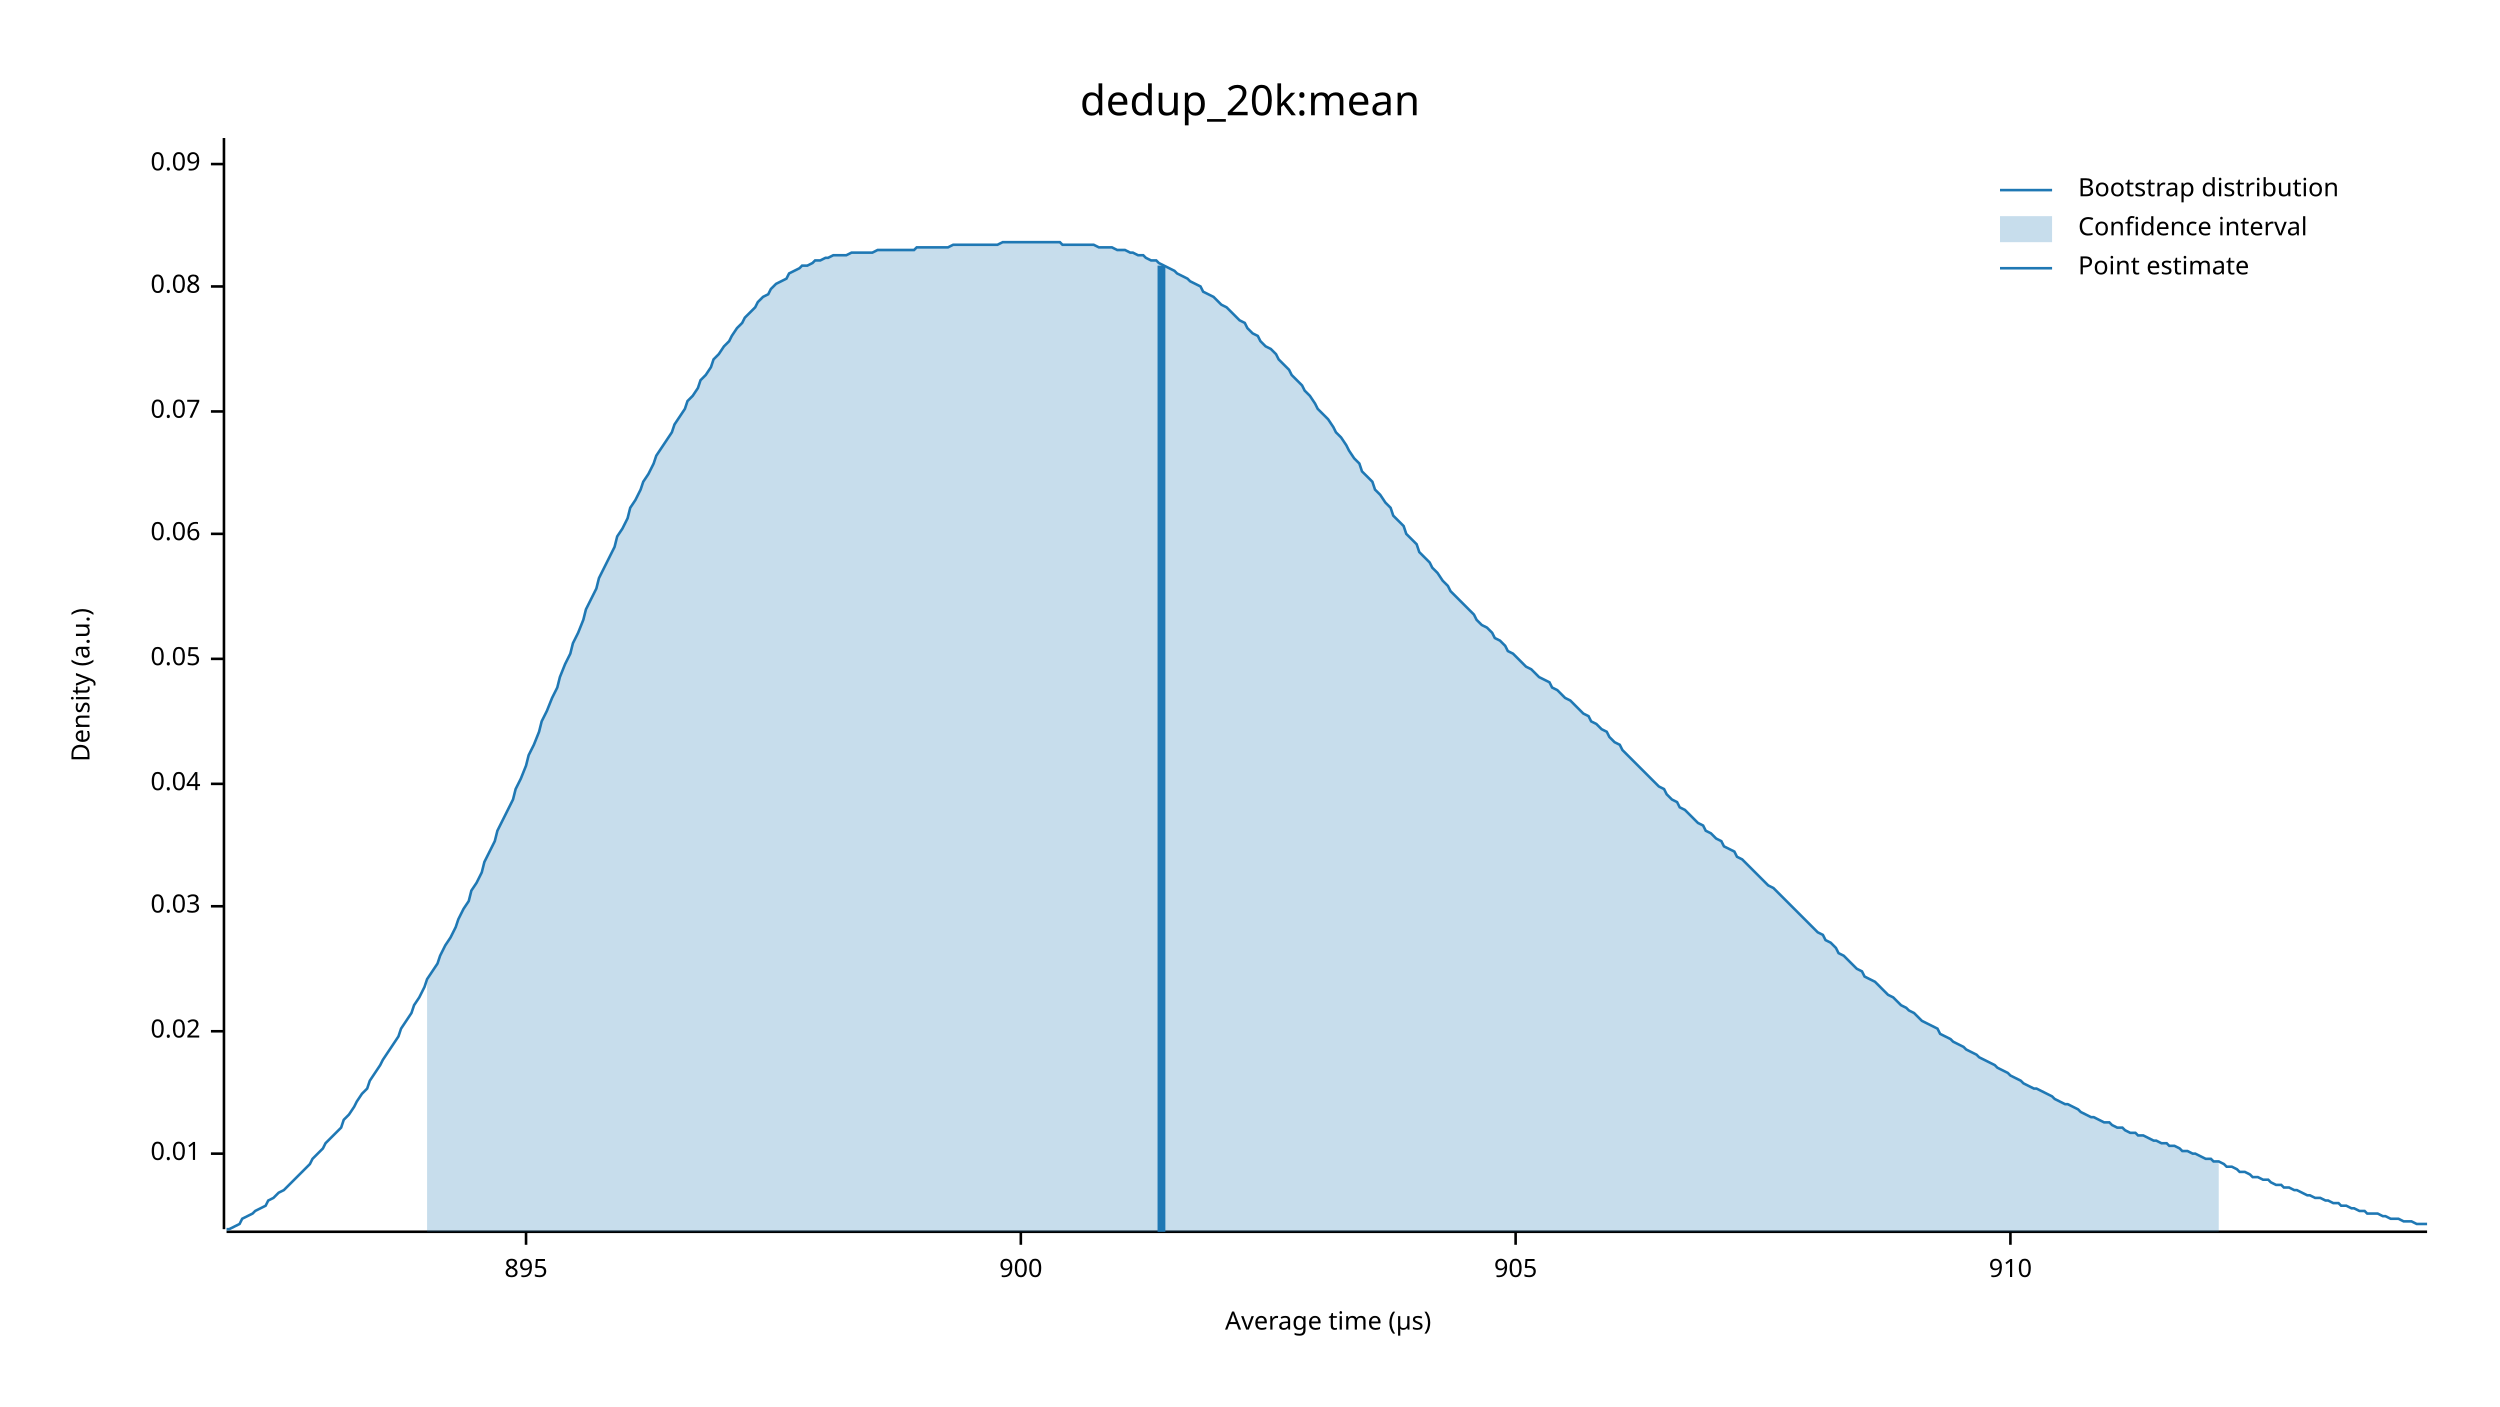
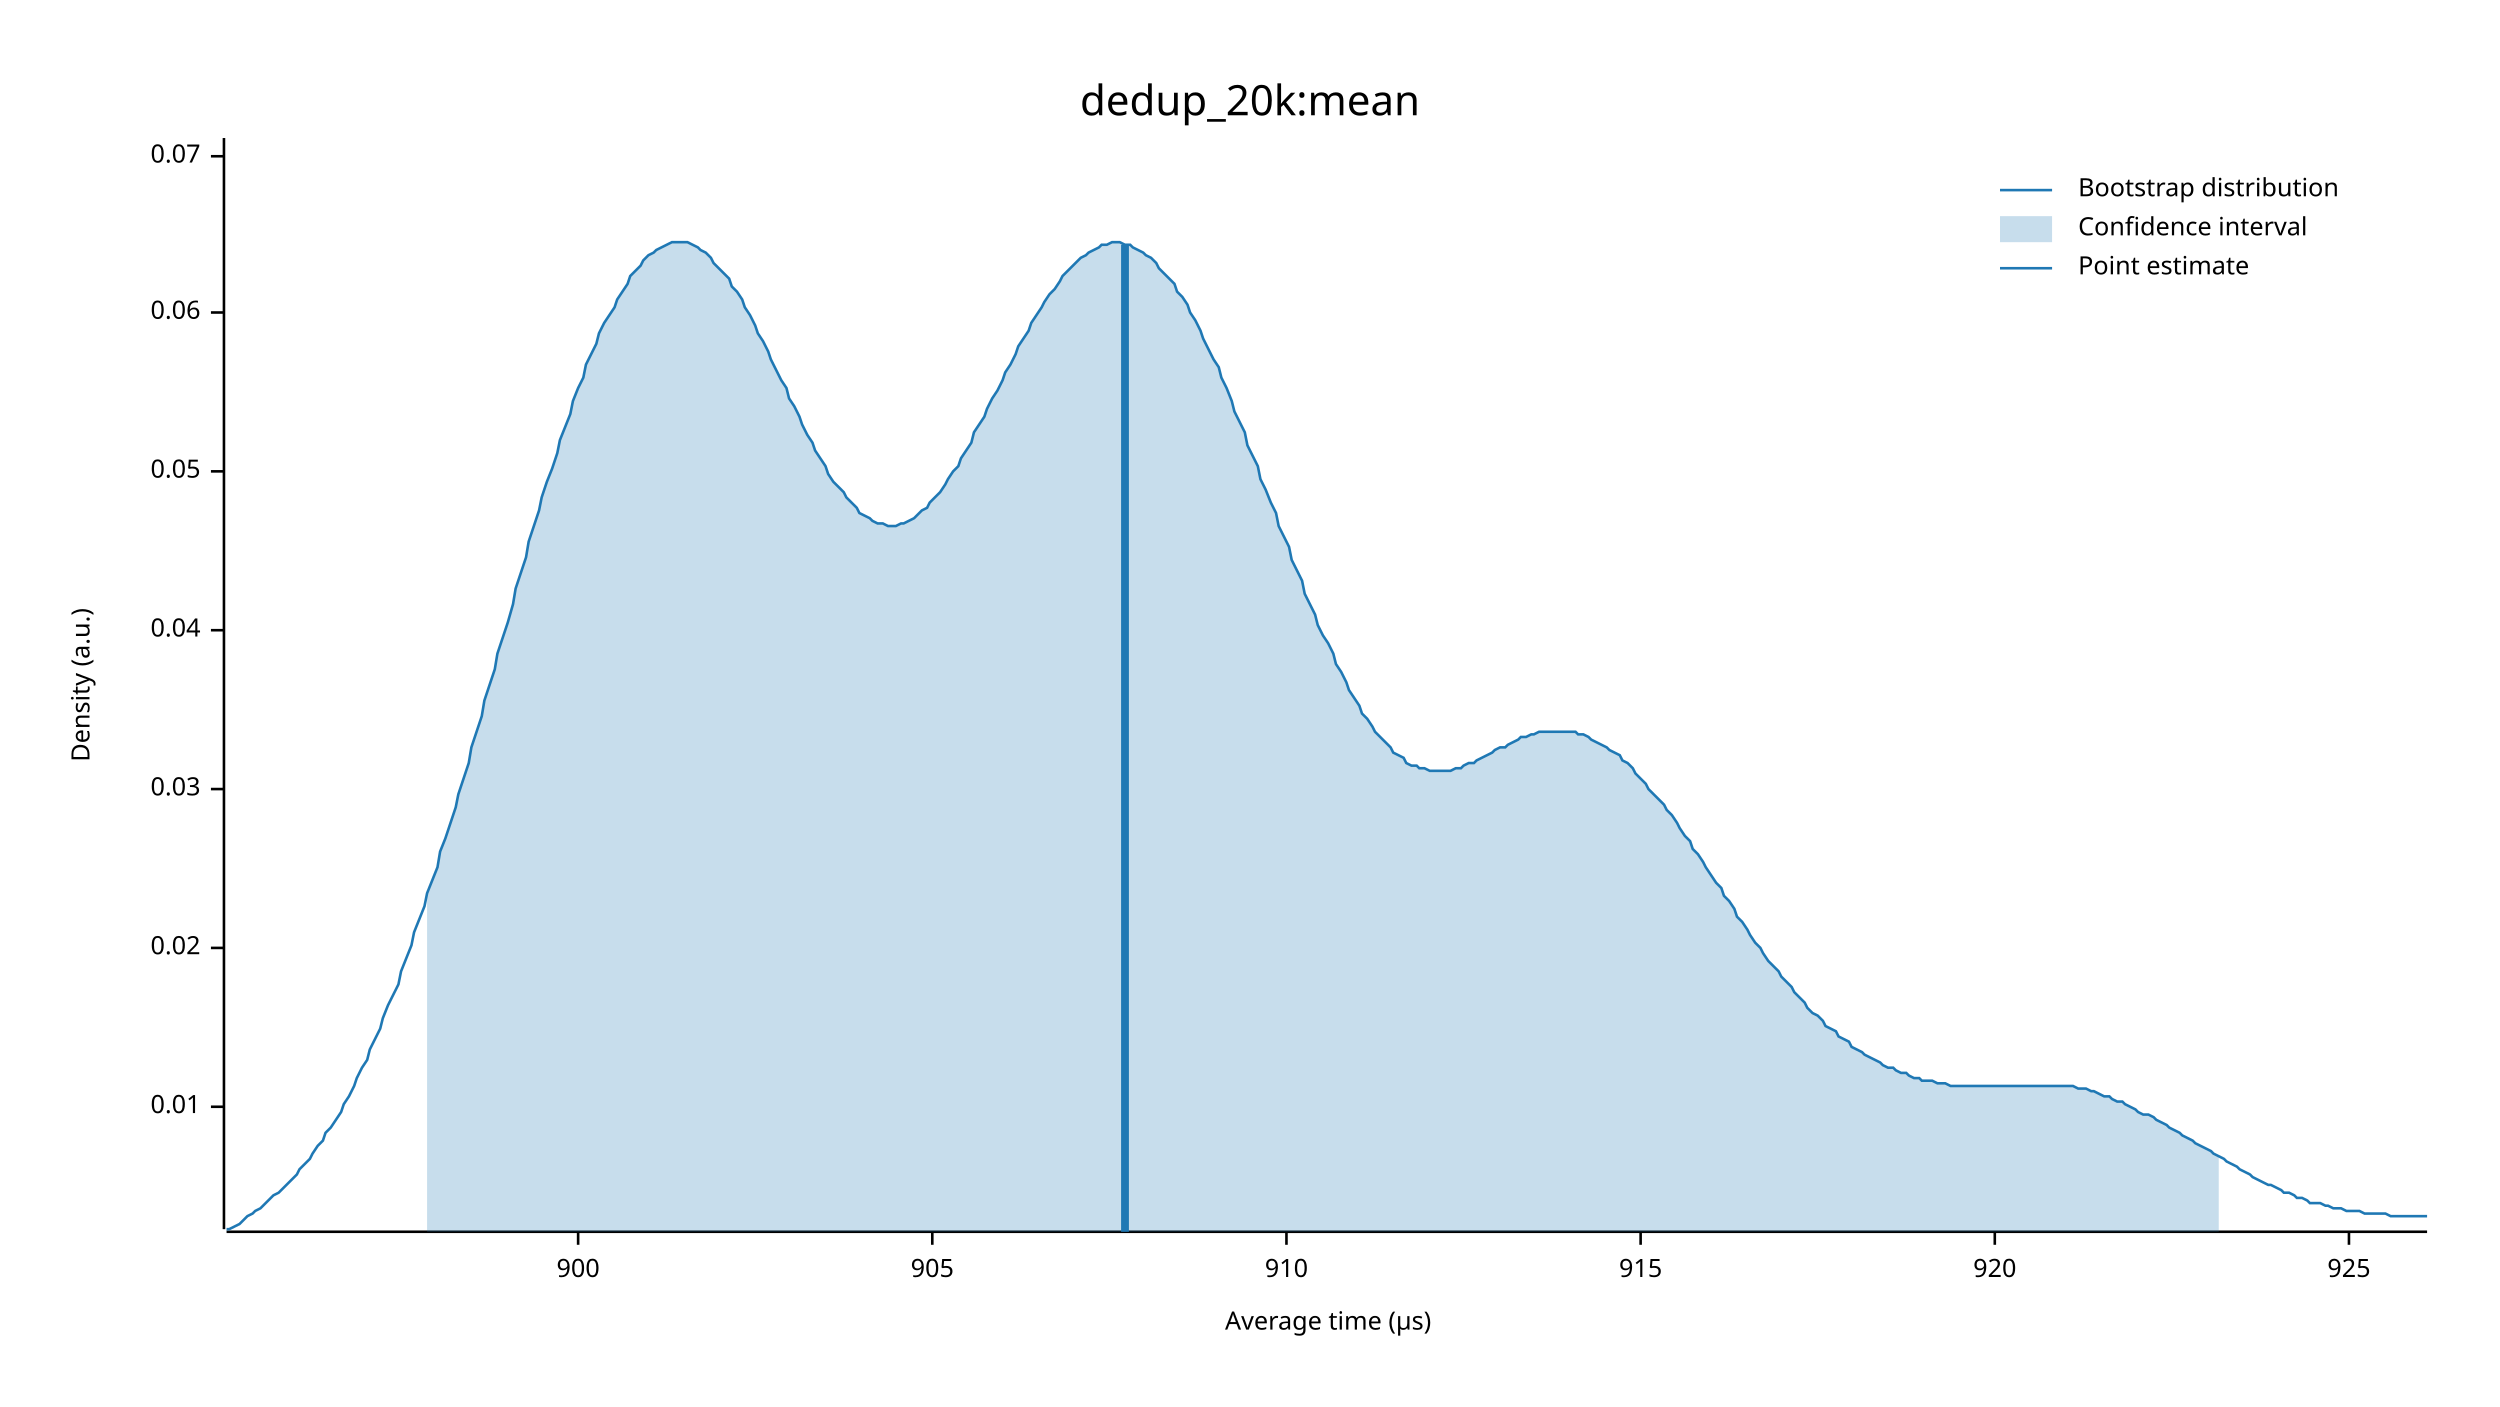
<svg xmlns="http://www.w3.org/2000/svg" width="960" height="540" viewBox="0 0 960 540">
  <text x="480" y="32" dy="0.76em" text-anchor="middle" font-family="sans-serif" font-size="16.129" opacity="1" fill="#000000">
dedup_20k:mean
</text>
  <text x="27" y="263" dy="0.76em" text-anchor="middle" font-family="sans-serif" font-size="9.677" opacity="1" fill="#000000" transform="rotate(270, 27, 263)">
Density (a.u.)
</text>
  <text x="510" y="513" dy="-0.5ex" text-anchor="middle" font-family="sans-serif" font-size="9.677" opacity="1" fill="#000000">
Average time (µs)
</text>
  <polyline fill="none" opacity="1" stroke="#000000" stroke-width="1" points="86,53 86,472 " />
-   <text x="77" y="443" dy="0.5ex" text-anchor="end" font-family="sans-serif" font-size="9.677" opacity="1" fill="#000000">
+   <text x="77" y="425" dy="0.5ex" text-anchor="end" font-family="sans-serif" font-size="9.677" opacity="1" fill="#000000">
0.01
</text>
-   <polyline fill="none" opacity="1" stroke="#000000" stroke-width="1" points="81,443 86,443 " />
-   <text x="77" y="396" dy="0.5ex" text-anchor="end" font-family="sans-serif" font-size="9.677" opacity="1" fill="#000000">
+   <polyline fill="none" opacity="1" stroke="#000000" stroke-width="1" points="81,425 86,425 " />
+   <text x="77" y="364" dy="0.5ex" text-anchor="end" font-family="sans-serif" font-size="9.677" opacity="1" fill="#000000">
0.02
</text>
-   <polyline fill="none" opacity="1" stroke="#000000" stroke-width="1" points="81,396 86,396 " />
-   <text x="77" y="348" dy="0.5ex" text-anchor="end" font-family="sans-serif" font-size="9.677" opacity="1" fill="#000000">
+   <polyline fill="none" opacity="1" stroke="#000000" stroke-width="1" points="81,364 86,364 " />
+   <text x="77" y="303" dy="0.5ex" text-anchor="end" font-family="sans-serif" font-size="9.677" opacity="1" fill="#000000">
0.03
</text>
-   <polyline fill="none" opacity="1" stroke="#000000" stroke-width="1" points="81,348 86,348 " />
-   <text x="77" y="301" dy="0.5ex" text-anchor="end" font-family="sans-serif" font-size="9.677" opacity="1" fill="#000000">
+   <polyline fill="none" opacity="1" stroke="#000000" stroke-width="1" points="81,303 86,303 " />
+   <text x="77" y="242" dy="0.5ex" text-anchor="end" font-family="sans-serif" font-size="9.677" opacity="1" fill="#000000">
0.04
</text>
-   <polyline fill="none" opacity="1" stroke="#000000" stroke-width="1" points="81,301 86,301 " />
-   <text x="77" y="253" dy="0.5ex" text-anchor="end" font-family="sans-serif" font-size="9.677" opacity="1" fill="#000000">
+   <polyline fill="none" opacity="1" stroke="#000000" stroke-width="1" points="81,242 86,242 " />
+   <text x="77" y="181" dy="0.5ex" text-anchor="end" font-family="sans-serif" font-size="9.677" opacity="1" fill="#000000">
0.05
</text>
-   <polyline fill="none" opacity="1" stroke="#000000" stroke-width="1" points="81,253 86,253 " />
-   <text x="77" y="205" dy="0.5ex" text-anchor="end" font-family="sans-serif" font-size="9.677" opacity="1" fill="#000000">
+   <polyline fill="none" opacity="1" stroke="#000000" stroke-width="1" points="81,181 86,181 " />
+   <text x="77" y="120" dy="0.5ex" text-anchor="end" font-family="sans-serif" font-size="9.677" opacity="1" fill="#000000">
0.06
</text>
-   <polyline fill="none" opacity="1" stroke="#000000" stroke-width="1" points="81,205 86,205 " />
-   <text x="77" y="158" dy="0.5ex" text-anchor="end" font-family="sans-serif" font-size="9.677" opacity="1" fill="#000000">
+   <polyline fill="none" opacity="1" stroke="#000000" stroke-width="1" points="81,120 86,120 " />
+   <text x="77" y="60" dy="0.5ex" text-anchor="end" font-family="sans-serif" font-size="9.677" opacity="1" fill="#000000">
0.07
</text>
-   <polyline fill="none" opacity="1" stroke="#000000" stroke-width="1" points="81,158 86,158 " />
-   <text x="77" y="110" dy="0.5ex" text-anchor="end" font-family="sans-serif" font-size="9.677" opacity="1" fill="#000000">
- 0.08
- </text>
-   <polyline fill="none" opacity="1" stroke="#000000" stroke-width="1" points="81,110 86,110 " />
-   <text x="77" y="63" dy="0.5ex" text-anchor="end" font-family="sans-serif" font-size="9.677" opacity="1" fill="#000000">
- 0.09
- </text>
-   <polyline fill="none" opacity="1" stroke="#000000" stroke-width="1" points="81,63 86,63 " />
+   <polyline fill="none" opacity="1" stroke="#000000" stroke-width="1" points="81,60 86,60 " />
  <polyline fill="none" opacity="1" stroke="#000000" stroke-width="1" points="87,473 932,473 " />
-   <text x="202" y="483" dy="0.76em" text-anchor="middle" font-family="sans-serif" font-size="9.677" opacity="1" fill="#000000">
- 895
- </text>
-   <polyline fill="none" opacity="1" stroke="#000000" stroke-width="1" points="202,473 202,478 " />
-   <text x="392" y="483" dy="0.76em" text-anchor="middle" font-family="sans-serif" font-size="9.677" opacity="1" fill="#000000">
+   <text x="222" y="483" dy="0.76em" text-anchor="middle" font-family="sans-serif" font-size="9.677" opacity="1" fill="#000000">
900
</text>
-   <polyline fill="none" opacity="1" stroke="#000000" stroke-width="1" points="392,473 392,478 " />
-   <text x="582" y="483" dy="0.76em" text-anchor="middle" font-family="sans-serif" font-size="9.677" opacity="1" fill="#000000">
+   <polyline fill="none" opacity="1" stroke="#000000" stroke-width="1" points="222,473 222,478 " />
+   <text x="358" y="483" dy="0.76em" text-anchor="middle" font-family="sans-serif" font-size="9.677" opacity="1" fill="#000000">
905
</text>
-   <polyline fill="none" opacity="1" stroke="#000000" stroke-width="1" points="582,473 582,478 " />
-   <text x="772" y="483" dy="0.76em" text-anchor="middle" font-family="sans-serif" font-size="9.677" opacity="1" fill="#000000">
+   <polyline fill="none" opacity="1" stroke="#000000" stroke-width="1" points="358,473 358,478 " />
+   <text x="494" y="483" dy="0.76em" text-anchor="middle" font-family="sans-serif" font-size="9.677" opacity="1" fill="#000000">
910
</text>
-   <polyline fill="none" opacity="1" stroke="#000000" stroke-width="1" points="772,473 772,478 " />
-   <polyline fill="none" opacity="1" stroke="#1F78B4" stroke-width="1" points="87,472 88,472 90,471 92,470 93,468 95,467 97,466 98,465 100,464 102,463 103,461 105,460 107,458 109,457 110,456 112,454 114,452 115,451 117,449 119,447 120,445 122,443 124,441 125,439 127,437 129,435 131,433 132,430 134,428 136,425 137,423 139,420 141,418 142,415 144,412 146,409 147,407 149,404 151,401 153,398 154,395 156,392 158,389 159,386 161,383 163,379 164,376 166,373 168,370 169,367 171,363 173,360 175,356 176,353 178,349 180,346 181,342 183,339 185,335 186,331 188,327 190,323 191,319 193,315 195,311 197,307 198,303 200,299 202,294 203,290 205,286 207,281 208,277 210,273 212,268 214,264 215,260 217,255 219,251 220,247 222,243 224,238 225,234 227,230 229,226 230,222 232,218 234,214 236,210 237,206 239,203 241,199 242,195 244,192 246,188 247,185 249,182 251,178 252,175 254,172 256,169 258,166 259,163 261,160 263,157 264,154 266,152 268,149 269,146 271,144 273,141 274,138 276,136 278,133 280,131 281,129 283,126 285,124 286,122 288,120 290,118 291,116 293,114 295,113 296,111 298,109 300,108 302,107 303,105 305,104 307,103 308,102 310,102 312,101 313,100 315,100 317,99 318,99 320,98 322,98 324,98 325,98 327,97 329,97 330,97 332,97 334,97 335,97 337,96 339,96 341,96 342,96 344,96 346,96 347,96 349,96 351,96 352,95 354,95 356,95 357,95 359,95 361,95 363,95 364,95 366,94 368,94 369,94 371,94 373,94 374,94 376,94 378,94 379,94 381,94 383,94 385,93 386,93 388,93 390,93 391,93 393,93 395,93 396,93 398,93 400,93 401,93 403,93 405,93 407,93 408,94 410,94 412,94 413,94 415,94 417,94 418,94 420,94 422,95 423,95 425,95 427,95 429,96 430,96 432,96 434,97 435,97 437,98 439,98 440,99 442,100 444,100 445,101 447,102 449,103 451,104 452,105 454,106 456,107 457,108 459,109 461,110 462,112 464,113 466,114 468,116 469,117 471,118 473,120 474,121 476,123 478,124 479,126 481,128 483,129 484,131 486,133 488,134 490,136 491,138 493,140 495,142 496,144 498,146 500,148 501,150 503,152 505,155 506,157 508,159 510,161 512,164 513,166 515,168 517,171 518,173 520,176 522,178 523,181 525,183 527,185 528,188 530,190 532,193 534,195 535,198 537,200 539,202 540,205 542,207 544,209 545,212 547,214 549,216 550,218 552,220 554,223 556,225 557,227 559,229 561,231 562,232 564,234 566,236 567,238 569,240 571,241 573,243 574,245 576,246 578,248 579,250 581,251 583,253 584,254 586,256 588,257 589,258 591,260 593,261 595,262 596,264 598,265 600,267 601,268 603,269 605,271 606,272 608,274 610,275 611,277 613,278 615,280 617,281 618,283 620,285 622,286 623,288 625,290 627,292 628,293 630,295 632,297 633,298 635,300 637,302 639,303 640,305 642,307 644,308 645,310 647,311 649,313 650,314 652,316 654,317 655,319 657,320 659,322 661,323 662,325 664,326 666,327 667,329 669,330 671,332 672,333 674,335 676,337 677,338 679,340 681,341 683,343 684,344 686,346 688,348 689,349 691,351 693,353 694,354 696,356 698,358 700,359 701,361 703,362 705,364 706,366 708,367 710,369 711,370 713,372 715,373 716,375 718,376 720,377 722,379 723,380 725,382 727,383 728,384 730,386 732,387 733,388 735,389 737,391 738,392 740,393 742,394 744,395 745,397 747,398 749,399 750,400 752,401 754,402 755,403 757,404 759,405 760,406 762,407 764,408 766,409 767,410 769,411 771,412 772,413 774,414 776,415 777,416 779,417 781,418 782,418 784,419 786,420 788,421 789,422 791,423 793,424 794,424 796,425 798,426 799,427 801,428 803,429 804,429 806,430 808,431 810,431 811,432 813,433 815,433 816,434 818,435 820,435 821,436 823,436 825,437 827,438 828,438 830,439 832,439 833,440 835,440 837,441 838,442 840,442 842,443 843,443 845,444 847,445 849,445 850,446 852,446 854,447 855,448 857,448 859,449 860,450 862,450 864,451 865,452 867,452 869,453 871,453 872,454 874,455 876,455 877,456 879,456 881,457 882,457 884,458 886,459 887,459 889,460 891,460 893,461 894,461 896,462 898,462 899,463 901,463 903,464 904,464 906,465 908,465 909,466 911,466 913,466 915,467 916,467 918,468 920,468 921,468 923,469 925,469 926,469 928,470 930,470 932,470 " />
-   <polygon opacity="0.25" fill="#1F78B4" points="164,376 166,373 168,370 169,367 171,363 173,360 175,356 176,353 178,349 180,346 181,342 183,339 185,335 186,331 188,327 190,323 191,319 193,315 195,311 197,307 198,303 200,299 202,294 203,290 205,286 207,281 208,277 210,273 212,268 214,264 215,260 217,255 219,251 220,247 222,243 224,238 225,234 227,230 229,226 230,222 232,218 234,214 236,210 237,206 239,203 241,199 242,195 244,192 246,188 247,185 249,182 251,178 252,175 254,172 256,169 258,166 259,163 261,160 263,157 264,154 266,152 268,149 269,146 271,144 273,141 274,138 276,136 278,133 280,131 281,129 283,126 285,124 286,122 288,120 290,118 291,116 293,114 295,113 296,111 298,109 300,108 302,107 303,105 305,104 307,103 308,102 310,102 312,101 313,100 315,100 317,99 318,99 320,98 322,98 324,98 325,98 327,97 329,97 330,97 332,97 334,97 335,97 337,96 339,96 341,96 342,96 344,96 346,96 347,96 349,96 351,96 352,95 354,95 356,95 357,95 359,95 361,95 363,95 364,95 366,94 368,94 369,94 371,94 373,94 374,94 376,94 378,94 379,94 381,94 383,94 385,93 386,93 388,93 390,93 391,93 393,93 395,93 396,93 398,93 400,93 401,93 403,93 405,93 407,93 408,94 410,94 412,94 413,94 415,94 417,94 418,94 420,94 422,95 423,95 425,95 427,95 429,96 430,96 432,96 434,97 435,97 437,98 439,98 440,99 442,100 444,100 445,101 447,102 449,103 451,104 452,105 454,106 456,107 457,108 459,109 461,110 462,112 464,113 466,114 468,116 469,117 471,118 473,120 474,121 476,123 478,124 479,126 481,128 483,129 484,131 486,133 488,134 490,136 491,138 493,140 495,142 496,144 498,146 500,148 501,150 503,152 505,155 506,157 508,159 510,161 512,164 513,166 515,168 517,171 518,173 520,176 522,178 523,181 525,183 527,185 528,188 530,190 532,193 534,195 535,198 537,200 539,202 540,205 542,207 544,209 545,212 547,214 549,216 550,218 552,220 554,223 556,225 557,227 559,229 561,231 562,232 564,234 566,236 567,238 569,240 571,241 573,243 574,245 576,246 578,248 579,250 581,251 583,253 584,254 586,256 588,257 589,258 591,260 593,261 595,262 596,264 598,265 600,267 601,268 603,269 605,271 606,272 608,274 610,275 611,277 613,278 615,280 617,281 618,283 620,285 622,286 623,288 625,290 627,292 628,293 630,295 632,297 633,298 635,300 637,302 639,303 640,305 642,307 644,308 645,310 647,311 649,313 650,314 652,316 654,317 655,319 657,320 659,322 661,323 662,325 664,326 666,327 667,329 669,330 671,332 672,333 674,335 676,337 677,338 679,340 681,341 683,343 684,344 686,346 688,348 689,349 691,351 693,353 694,354 696,356 698,358 700,359 701,361 703,362 705,364 706,366 708,367 710,369 711,370 713,372 715,373 716,375 718,376 720,377 722,379 723,380 725,382 727,383 728,384 730,386 732,387 733,388 735,389 737,391 738,392 740,393 742,394 744,395 745,397 747,398 749,399 750,400 752,401 754,402 755,403 757,404 759,405 760,406 762,407 764,408 766,409 767,410 769,411 771,412 772,413 774,414 776,415 777,416 779,417 781,418 782,418 784,419 786,420 788,421 789,422 791,423 793,424 794,424 796,425 798,426 799,427 801,428 803,429 804,429 806,430 808,431 810,431 811,432 813,433 815,433 816,434 818,435 820,435 821,436 823,436 825,437 827,438 828,438 830,439 832,439 833,440 835,440 837,441 838,442 840,442 842,443 843,443 845,444 847,445 849,445 850,446 852,446 852,473 164,473 " />
-   <polyline fill="none" opacity="1" stroke="#1F78B4" stroke-width="3" points="446,473 446,102 " />
+   <polyline fill="none" opacity="1" stroke="#000000" stroke-width="1" points="494,473 494,478 " />
+   <text x="630" y="483" dy="0.76em" text-anchor="middle" font-family="sans-serif" font-size="9.677" opacity="1" fill="#000000">
+ 915
+ </text>
+   <polyline fill="none" opacity="1" stroke="#000000" stroke-width="1" points="630,473 630,478 " />
+   <text x="766" y="483" dy="0.76em" text-anchor="middle" font-family="sans-serif" font-size="9.677" opacity="1" fill="#000000">
+ 920
+ </text>
+   <polyline fill="none" opacity="1" stroke="#000000" stroke-width="1" points="766,473 766,478 " />
+   <text x="902" y="483" dy="0.76em" text-anchor="middle" font-family="sans-serif" font-size="9.677" opacity="1" fill="#000000">
+ 925
+ </text>
+   <polyline fill="none" opacity="1" stroke="#000000" stroke-width="1" points="902,473 902,478 " />
+   <polyline fill="none" opacity="1" stroke="#1F78B4" stroke-width="1" points="87,472 88,472 90,471 92,470 93,469 95,467 97,466 98,465 100,464 102,462 103,461 105,459 107,458 109,456 110,455 112,453 114,451 115,449 117,447 119,445 120,443 122,440 124,438 125,435 127,433 129,430 131,427 132,424 134,421 136,417 137,414 139,410 141,407 142,403 144,399 146,395 147,391 149,386 151,382 153,378 154,373 156,368 158,363 159,358 161,353 163,348 164,343 166,338 168,333 169,327 171,322 173,316 175,310 176,305 178,299 180,293 181,287 183,281 185,275 186,269 188,263 190,257 191,251 193,245 195,239 197,232 198,226 200,220 202,214 203,208 205,202 207,196 208,191 210,185 212,180 214,174 215,169 217,164 219,159 220,154 222,149 224,145 225,140 227,136 229,132 230,128 232,124 234,121 236,118 237,115 239,112 241,109 242,106 244,104 246,102 247,100 249,98 251,97 252,96 254,95 256,94 258,93 259,93 261,93 263,93 264,93 266,94 268,95 269,96 271,97 273,99 274,101 276,103 278,105 280,107 281,110 283,112 285,115 286,118 288,121 290,125 291,128 293,131 295,135 296,138 298,142 300,146 302,149 303,153 305,156 307,160 308,163 310,167 312,170 313,173 315,176 317,179 318,182 320,185 322,187 324,189 325,191 327,193 329,195 330,197 332,198 334,199 335,200 337,201 339,201 341,202 342,202 344,202 346,201 347,201 349,200 351,199 352,198 354,196 356,195 357,193 359,191 361,189 363,186 364,184 366,181 368,179 369,176 371,173 373,170 374,166 376,163 378,160 379,157 381,153 383,150 385,146 386,143 388,140 390,136 391,133 393,130 395,127 396,124 398,121 400,118 401,116 403,113 405,111 407,108 408,106 410,104 412,102 413,101 415,99 417,98 418,97 420,96 422,95 423,94 425,94 427,93 429,93 430,93 432,94 434,94 435,95 437,96 439,97 440,98 442,99 444,101 445,103 447,105 449,107 451,109 452,112 454,114 456,117 457,120 459,123 461,127 462,130 464,134 466,138 468,141 469,145 471,149 473,154 474,158 476,162 478,166 479,171 481,175 483,179 484,184 486,188 488,193 490,197 491,202 493,206 495,210 496,215 498,219 500,223 501,228 503,232 505,236 506,240 508,244 510,247 512,251 513,255 515,258 517,262 518,265 520,268 522,271 523,274 525,276 527,279 528,281 530,283 532,285 534,287 535,289 537,290 539,291 540,293 542,294 544,294 545,295 547,295 549,296 550,296 552,296 554,296 556,296 557,296 559,295 561,295 562,294 564,293 566,293 567,292 569,291 571,290 573,289 574,288 576,287 578,287 579,286 581,285 583,284 584,283 586,283 588,282 589,282 591,281 593,281 595,281 596,281 598,281 600,281 601,281 603,281 605,281 606,282 608,282 610,283 611,284 613,285 615,286 617,287 618,288 620,289 622,290 623,292 625,293 627,295 628,297 630,299 632,301 633,303 635,305 637,307 639,309 640,311 642,313 644,316 645,318 647,321 649,323 650,326 652,328 654,331 655,333 657,336 659,339 661,341 662,344 664,346 666,349 667,352 669,354 671,357 672,359 674,362 676,364 677,366 679,369 681,371 683,373 684,375 686,377 688,379 689,381 691,383 693,385 694,387 696,389 698,390 700,392 701,394 703,395 705,396 706,398 708,399 710,400 711,402 713,403 715,404 716,405 718,406 720,407 722,408 723,409 725,410 727,410 728,411 730,412 732,412 733,413 735,414 737,414 738,415 740,415 742,415 744,416 745,416 747,416 749,417 750,417 752,417 754,417 755,417 757,417 759,417 760,417 762,417 764,417 766,417 767,417 769,417 771,417 772,417 774,417 776,417 777,417 779,417 781,417 782,417 784,417 786,417 788,417 789,417 791,417 793,417 794,417 796,417 798,418 799,418 801,418 803,419 804,419 806,420 808,421 810,421 811,422 813,423 815,423 816,424 818,425 820,426 821,427 823,428 825,428 827,429 828,430 830,431 832,432 833,433 835,434 837,435 838,436 840,437 842,438 843,439 845,440 847,441 849,442 850,443 852,444 854,445 855,446 857,447 859,448 860,449 862,450 864,451 865,452 867,453 869,454 871,455 872,455 874,456 876,457 877,458 879,458 881,459 882,460 884,460 886,461 887,462 889,462 891,462 893,463 894,463 896,464 898,464 899,464 901,465 903,465 904,465 906,465 908,466 909,466 911,466 913,466 915,466 916,466 918,467 920,467 921,467 923,467 925,467 926,467 928,467 930,467 932,467 " />
+   <polygon opacity="0.25" fill="#1F78B4" points="164,343 166,338 168,333 169,327 171,322 173,316 175,310 176,305 178,299 180,293 181,287 183,281 185,275 186,269 188,263 190,257 191,251 193,245 195,239 197,232 198,226 200,220 202,214 203,208 205,202 207,196 208,191 210,185 212,180 214,174 215,169 217,164 219,159 220,154 222,149 224,145 225,140 227,136 229,132 230,128 232,124 234,121 236,118 237,115 239,112 241,109 242,106 244,104 246,102 247,100 249,98 251,97 252,96 254,95 256,94 258,93 259,93 261,93 263,93 264,93 266,94 268,95 269,96 271,97 273,99 274,101 276,103 278,105 280,107 281,110 283,112 285,115 286,118 288,121 290,125 291,128 293,131 295,135 296,138 298,142 300,146 302,149 303,153 305,156 307,160 308,163 310,167 312,170 313,173 315,176 317,179 318,182 320,185 322,187 324,189 325,191 327,193 329,195 330,197 332,198 334,199 335,200 337,201 339,201 341,202 342,202 344,202 346,201 347,201 349,200 351,199 352,198 354,196 356,195 357,193 359,191 361,189 363,186 364,184 366,181 368,179 369,176 371,173 373,170 374,166 376,163 378,160 379,157 381,153 383,150 385,146 386,143 388,140 390,136 391,133 393,130 395,127 396,124 398,121 400,118 401,116 403,113 405,111 407,108 408,106 410,104 412,102 413,101 415,99 417,98 418,97 420,96 422,95 423,94 425,94 427,93 429,93 430,93 432,94 434,94 435,95 437,96 439,97 440,98 442,99 444,101 445,103 447,105 449,107 451,109 452,112 454,114 456,117 457,120 459,123 461,127 462,130 464,134 466,138 468,141 469,145 471,149 473,154 474,158 476,162 478,166 479,171 481,175 483,179 484,184 486,188 488,193 490,197 491,202 493,206 495,210 496,215 498,219 500,223 501,228 503,232 505,236 506,240 508,244 510,247 512,251 513,255 515,258 517,262 518,265 520,268 522,271 523,274 525,276 527,279 528,281 530,283 532,285 534,287 535,289 537,290 539,291 540,293 542,294 544,294 545,295 547,295 549,296 550,296 552,296 554,296 556,296 557,296 559,295 561,295 562,294 564,293 566,293 567,292 569,291 571,290 573,289 574,288 576,287 578,287 579,286 581,285 583,284 584,283 586,283 588,282 589,282 591,281 593,281 595,281 596,281 598,281 600,281 601,281 603,281 605,281 606,282 608,282 610,283 611,284 613,285 615,286 617,287 618,288 620,289 622,290 623,292 625,293 627,295 628,297 630,299 632,301 633,303 635,305 637,307 639,309 640,311 642,313 644,316 645,318 647,321 649,323 650,326 652,328 654,331 655,333 657,336 659,339 661,341 662,344 664,346 666,349 667,352 669,354 671,357 672,359 674,362 676,364 677,366 679,369 681,371 683,373 684,375 686,377 688,379 689,381 691,383 693,385 694,387 696,389 698,390 700,392 701,394 703,395 705,396 706,398 708,399 710,400 711,402 713,403 715,404 716,405 718,406 720,407 722,408 723,409 725,410 727,410 728,411 730,412 732,412 733,413 735,414 737,414 738,415 740,415 742,415 744,416 745,416 747,416 749,417 750,417 752,417 754,417 755,417 757,417 759,417 760,417 762,417 764,417 766,417 767,417 769,417 771,417 772,417 774,417 776,417 777,417 779,417 781,417 782,417 784,417 786,417 788,417 789,417 791,417 793,417 794,417 796,417 798,418 799,418 801,418 803,419 804,419 806,420 808,421 810,421 811,422 813,423 815,423 816,424 818,425 820,426 821,427 823,428 825,428 827,429 828,430 830,431 832,432 833,433 835,434 837,435 838,436 840,437 842,438 843,439 845,440 847,441 849,442 850,443 852,444 852,473 164,473 " />
+   <polyline fill="none" opacity="1" stroke="#1F78B4" stroke-width="3" points="432,473 432,94 " />
  <text x="798" y="68" dy="0.76em" text-anchor="start" font-family="sans-serif" font-size="9.677" opacity="1" fill="#000000">
Bootstrap distribution
</text>
  <text x="798" y="83" dy="0.76em" text-anchor="start" font-family="sans-serif" font-size="9.677" opacity="1" fill="#000000">
Confidence interval
</text>
  <text x="798" y="98" dy="0.76em" text-anchor="start" font-family="sans-serif" font-size="9.677" opacity="1" fill="#000000">
Point estimate
</text>
  <polyline fill="none" opacity="1" stroke="#1F78B4" stroke-width="1" points="768,73 788,73 " />
  <rect x="768" y="83" width="20" height="10" opacity="0.25" fill="#1F78B4" stroke="none" />
  <polyline fill="none" opacity="1" stroke="#1F78B4" stroke-width="1" points="768,103 788,103 " />
</svg>
